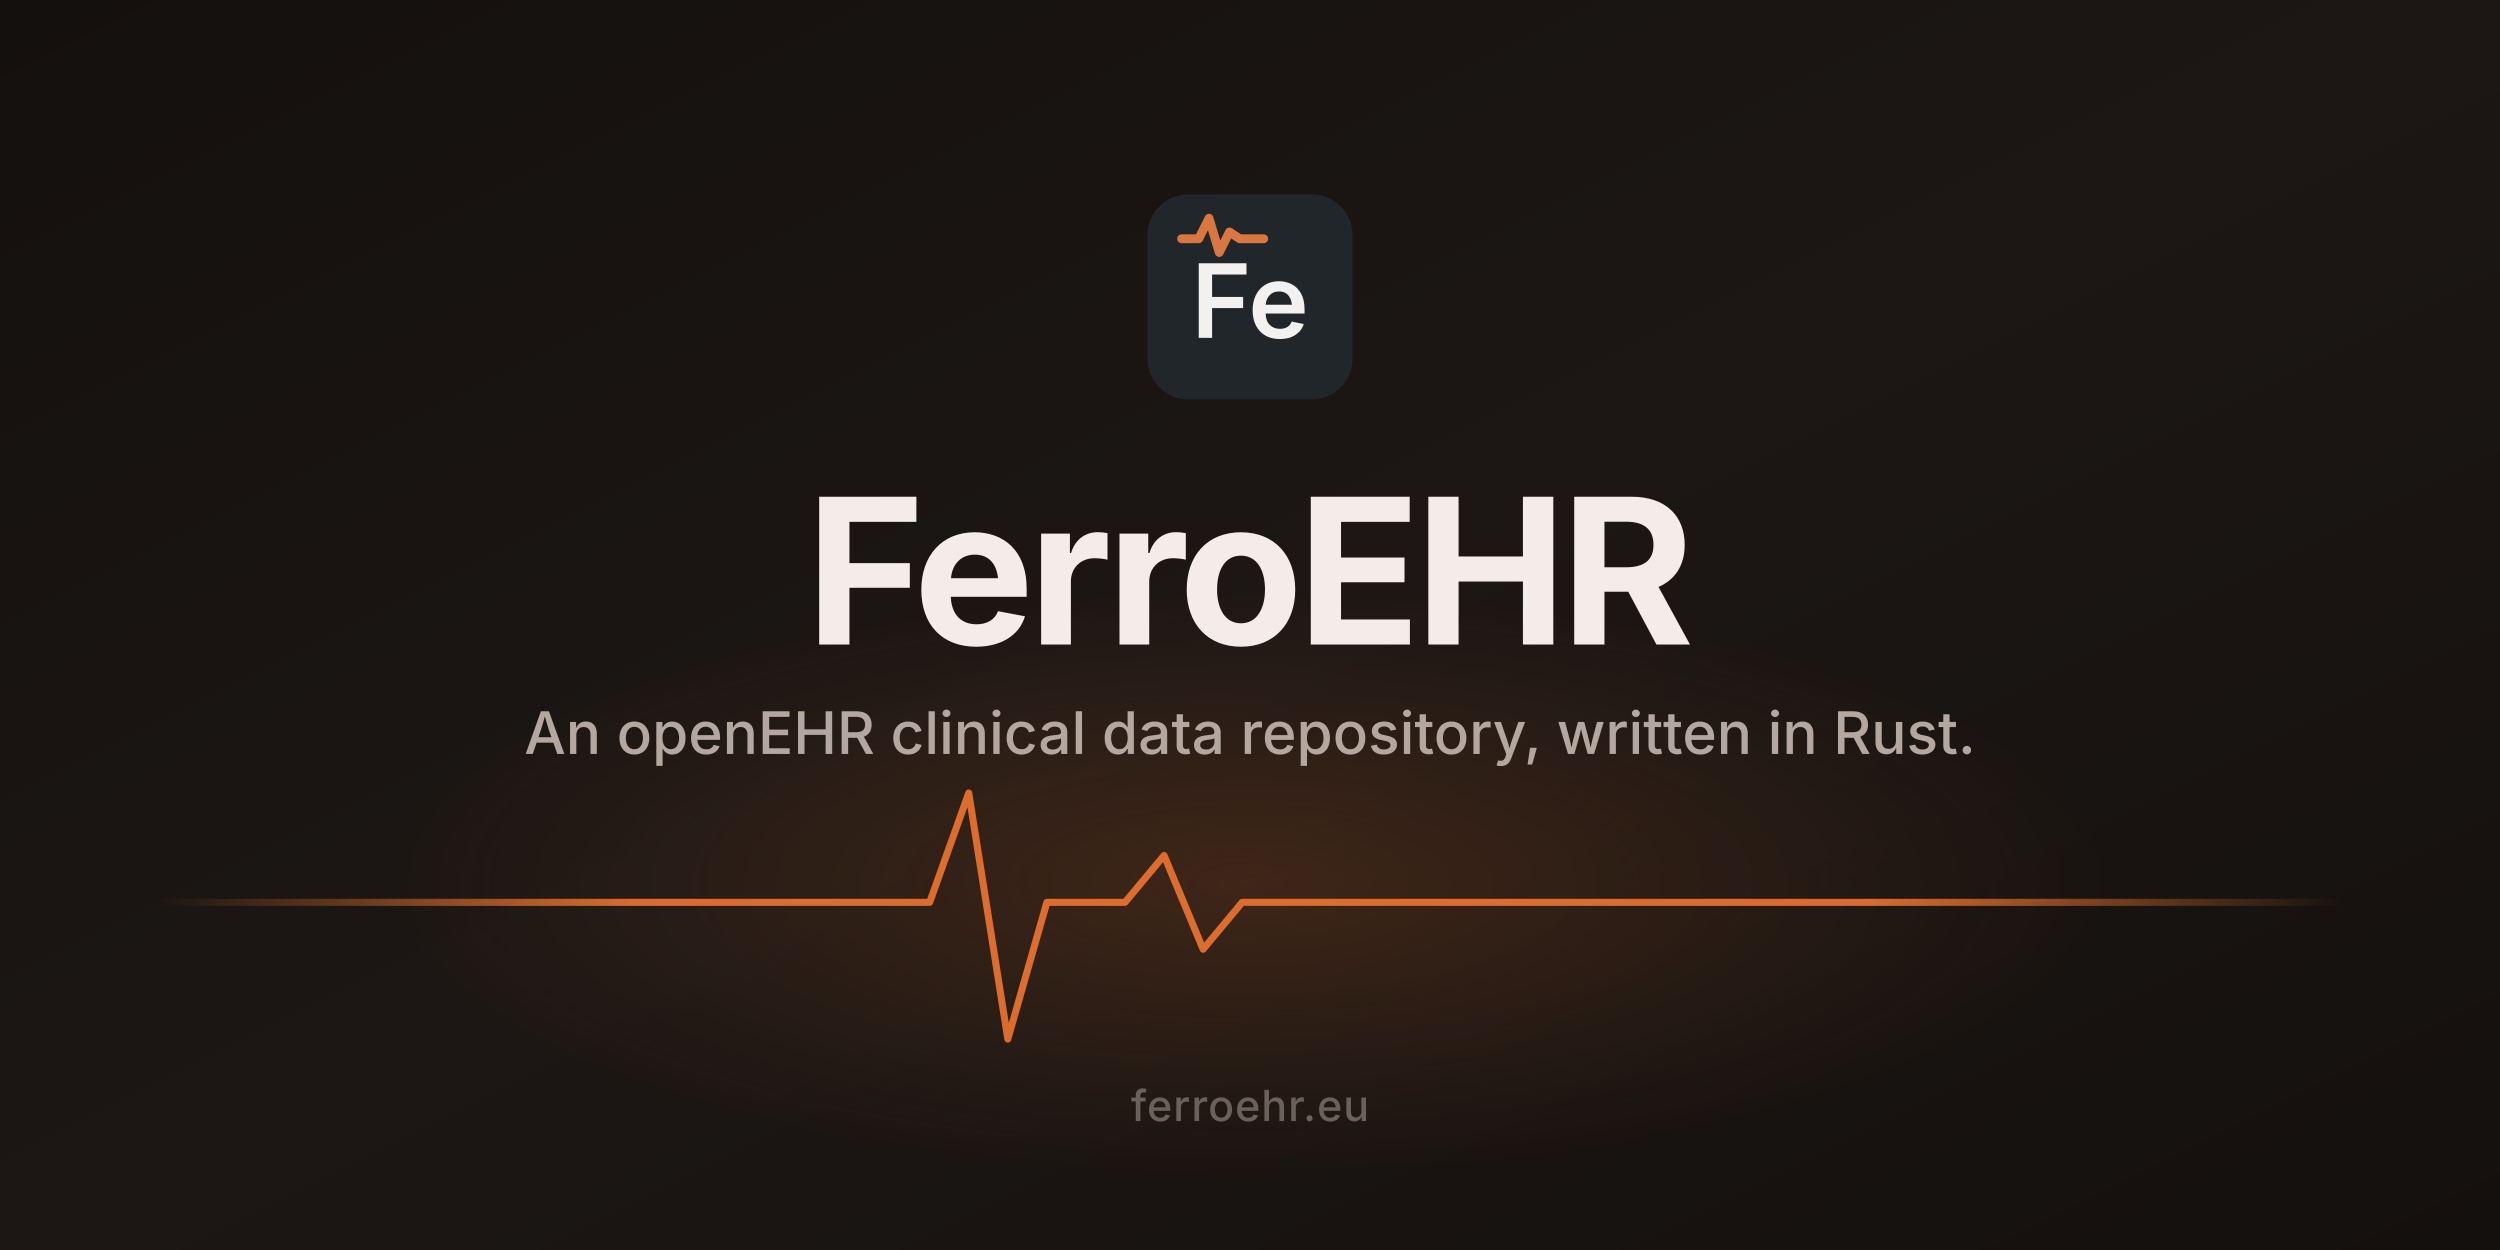
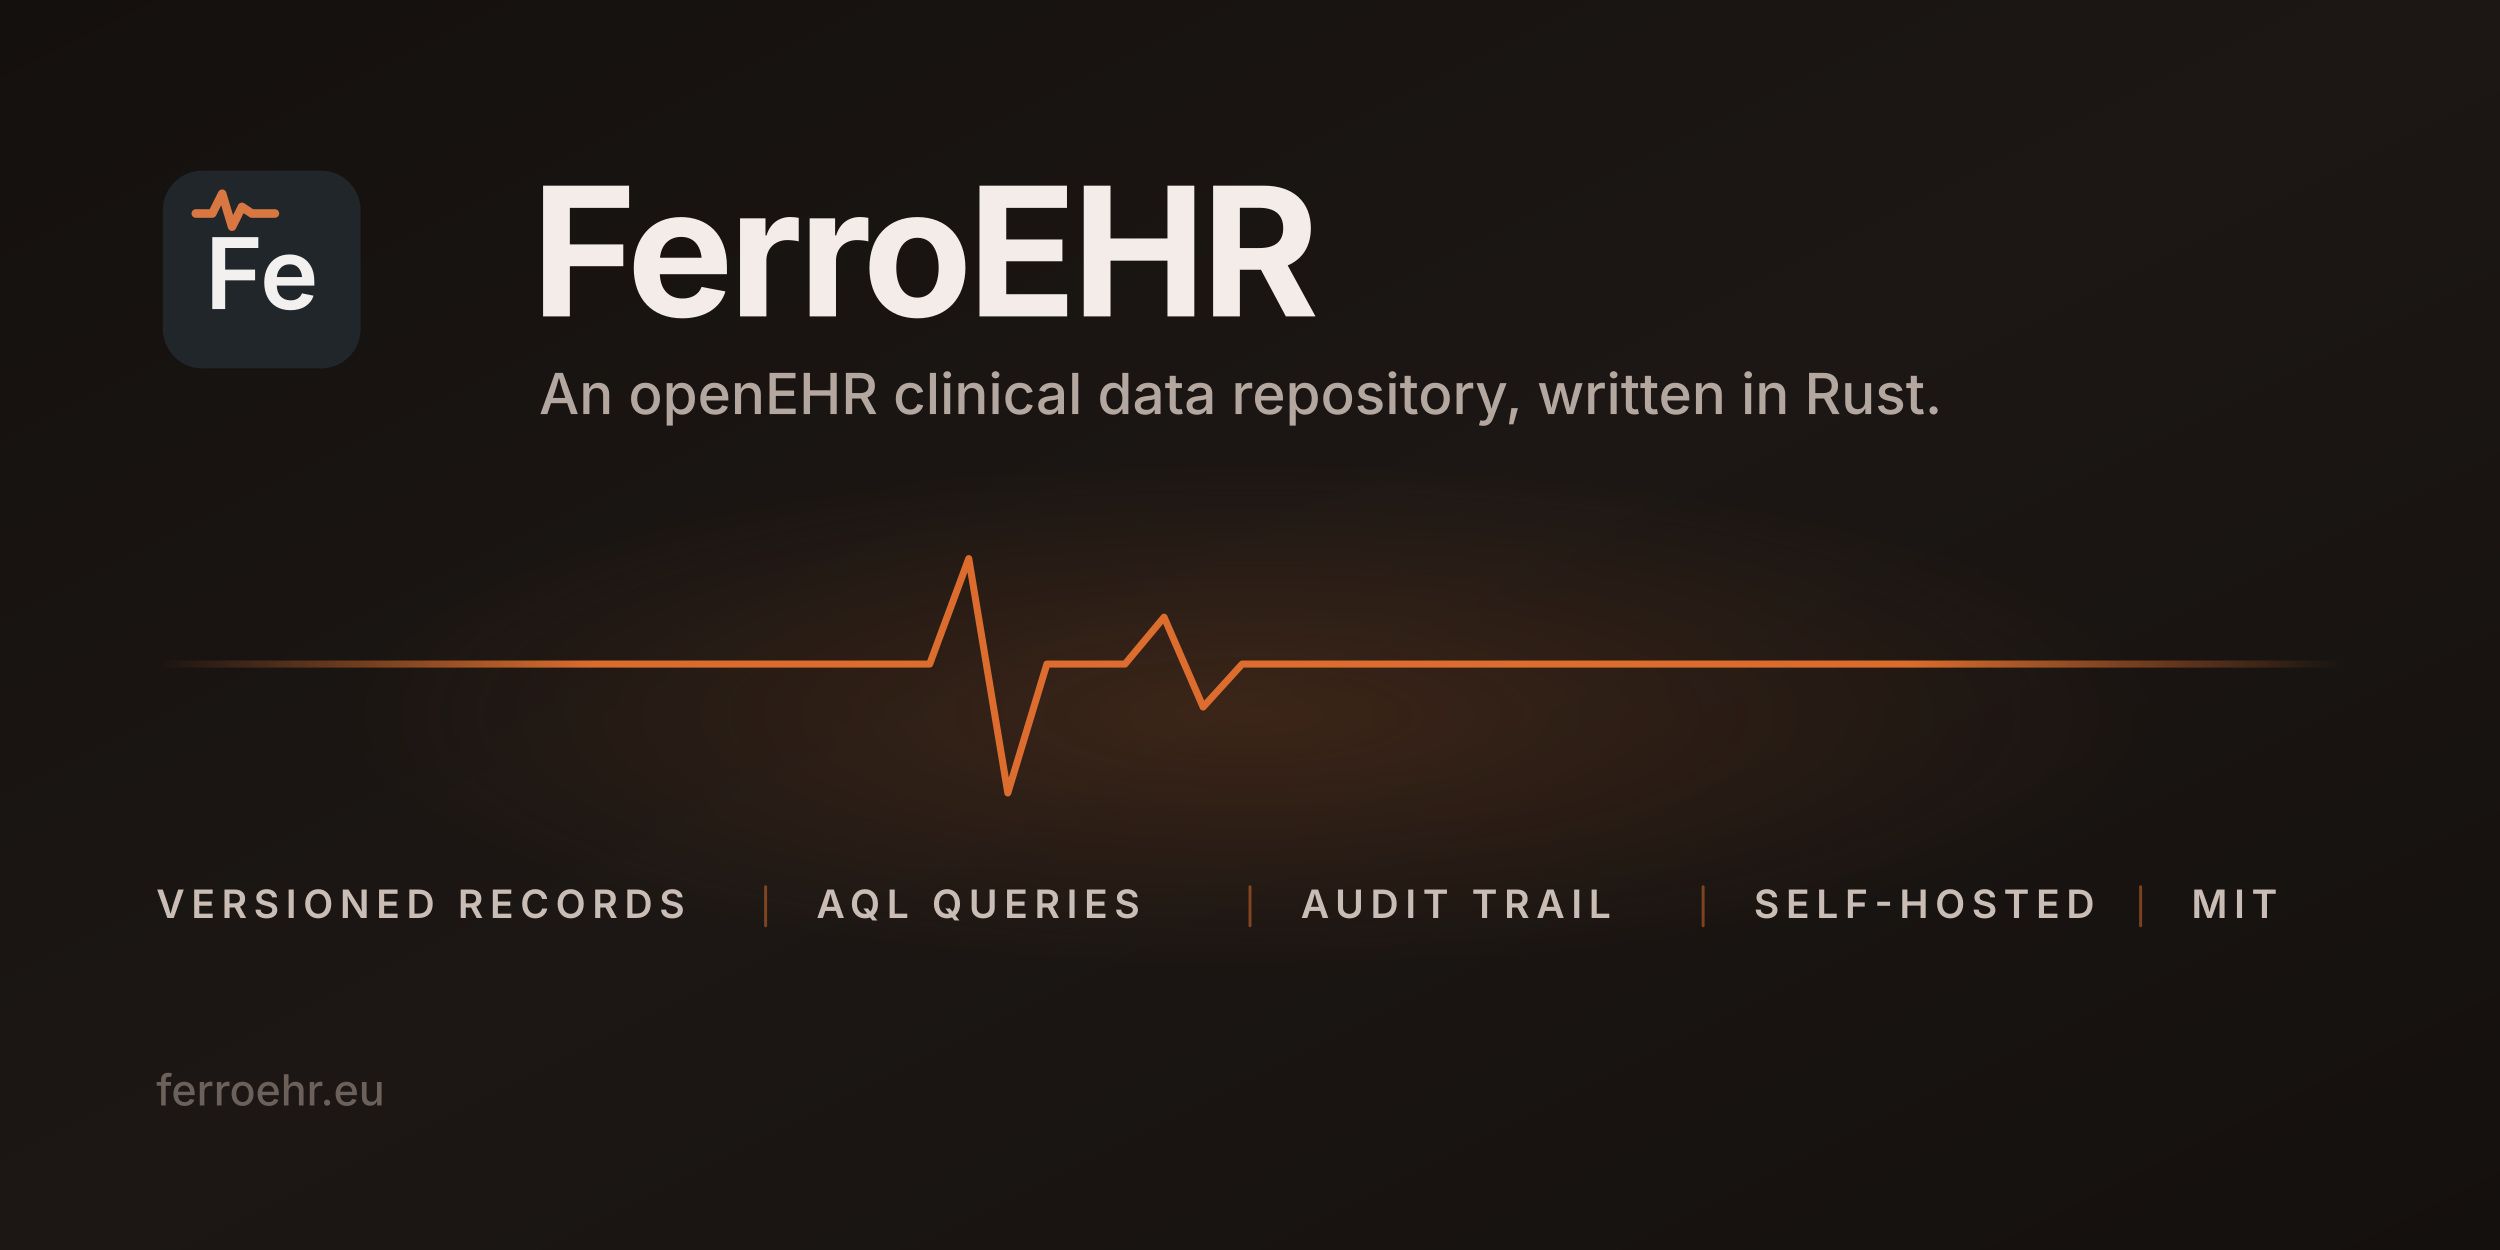
<svg xmlns="http://www.w3.org/2000/svg" width="1280" height="640" viewBox="0 0 1280 640" role="img" aria-label="FerroEHR — an openEHR clinical data repository, written in Rust">
  <defs>
    <linearGradient id="bg" x1="0" y1="0" x2="1" y2="1">
      <stop offset="0" stop-color="#14100e" />
      <stop offset="0.5" stop-color="#1c1714" />
      <stop offset="1" stop-color="#14100e" />
    </linearGradient>
    <linearGradient id="trace" x1="0" y1="0" x2="1" y2="0">
      <stop offset="0" stop-color="#e4712f" stop-opacity="0" />
-       <stop offset="0.22" stop-color="#e4712f" stop-opacity="0.95" />
-       <stop offset="0.78" stop-color="#e4712f" stop-opacity="0.95" />
+       <stop offset="0.20" stop-color="#e4712f" stop-opacity="0.95" />
+       <stop offset="0.80" stop-color="#e4712f" stop-opacity="0.95" />
      <stop offset="1" stop-color="#e4712f" stop-opacity="0" />
    </linearGradient>
    <radialGradient id="glow" cx="0.5" cy="0.5" r="0.5">
-       <stop offset="0" stop-color="#e4712f" stop-opacity="0.18" />
+       <stop offset="0" stop-color="#e4712f" stop-opacity="0.16" />
      <stop offset="1" stop-color="#e4712f" stop-opacity="0" />
    </radialGradient>
  </defs>
  <rect width="1280" height="640" fill="url(#bg)" />
-   <ellipse cx="640" cy="452" rx="440" ry="150" fill="url(#glow)" />
-   <g transform="translate(584,96) scale(1.75)">
+   <ellipse cx="640" cy="366" rx="460" ry="130" fill="url(#glow)" />
+   <g transform="translate(80,84) scale(1.6875)">
    <rect x="2" y="2" width="60" height="60" rx="12" fill="#21262B" />
    <path transform="translate(14.80 44.00)" d="M2.20 0.00V-21.83H16.17V-18.53H6.11V-11.98H15.19V-8.73H6.11V0.00Z M25.93 0.34Q23.45 0.34 21.67 -0.70Q19.89 -1.74 18.93 -3.63Q17.97 -5.52 17.97 -8.09Q17.97 -10.61 18.92 -12.52Q19.86 -14.43 21.60 -15.51Q23.33 -16.58 25.68 -16.58Q27.67 -16.58 29.38 -15.71Q31.08 -14.84 32.12 -13.02Q33.16 -11.19 33.16 -8.32V-7.12H21.77Q21.84 -4.94 22.99 -3.79Q24.14 -2.65 25.97 -2.65Q27.23 -2.65 28.13 -3.19Q29.03 -3.74 29.41 -4.78L32.92 -4.06Q32.33 -2.08 30.49 -0.87Q28.65 0.34 25.93 0.34ZM21.78 -9.71H29.46Q29.28 -11.47 28.34 -12.53Q27.39 -13.59 25.69 -13.59Q23.95 -13.59 22.93 -12.47Q21.91 -11.35 21.78 -9.71Z" fill="#F2F1EF" />
    <polyline points="12,15 17,15 20,9 23,19 26,13 29,15 36,15" fill="none" stroke="#D97742" stroke-width="2.6" stroke-linecap="round" stroke-linejoin="round" />
  </g>
-   <g font-family="Inter, 'Helvetica Neue', Helvetica, Arial, sans-serif" text-anchor="middle">
-     <text x="640" y="330" font-size="104" font-weight="700" fill="#f3ece8" letter-spacing="-3">FerroEHR</text>
-     <text x="640" y="386" font-size="30" font-weight="500" fill="#b3a79f">
+   <g font-family="Inter, 'Helvetica Neue', Helvetica, Arial, sans-serif">
+     <text x="272" y="162" font-size="92" font-weight="700" fill="#f3ece8" letter-spacing="-2.5">FerroEHR</text>
+     <text x="276" y="212" font-size="29" font-weight="500" fill="#b3a79f">
      An openEHR clinical data repository, written in Rust.
    </text>
  </g>
-   <polyline points="80,462 452,462 476,462 496,406 516,532 536,462 576,462 596,438 616,486 636,462 1200,462" fill="none" stroke="url(#trace)" stroke-width="3.6" stroke-linecap="round" stroke-linejoin="round" />
-   <text x="640" y="574" text-anchor="middle" font-family="Inter, 'Helvetica Neue', Helvetica, Arial, sans-serif" font-size="22" font-weight="500" fill="#6b605a" letter-spacing="0.5">ferroehr.eu</text>
+   <polyline points="80,340 452,340 476,340 496,286 516,406 536,340 576,340 596,316 616,362 636,340 1200,340" fill="none" stroke="url(#trace)" stroke-width="3.6" stroke-linecap="round" stroke-linejoin="round" />
+   <g font-family="Inter, 'Helvetica Neue', Helvetica, Arial, sans-serif" font-size="20" font-weight="600" fill="#c9bdb5" letter-spacing="3.4">
+     <text x="80" y="470">VERSIONED RECORDS</text>
+     <text x="418" y="470">AQL QUERIES</text>
+     <text x="666" y="470">AUDIT TRAIL</text>
+     <text x="898" y="470">SELF-HOSTED</text>
+     <text x="1122" y="470">MIT</text>
+   </g>
+   <g stroke="#e4712f" stroke-opacity="0.5" stroke-width="1.5" stroke-linecap="round">
+     <line x1="392" y1="454" x2="392" y2="474" />
+     <line x1="640" y1="454" x2="640" y2="474" />
+     <line x1="872" y1="454" x2="872" y2="474" />
+     <line x1="1096" y1="454" x2="1096" y2="474" />
+   </g>
+   <text x="80" y="566" font-family="Inter, 'Helvetica Neue', Helvetica, Arial, sans-serif" font-size="22" font-weight="500" fill="#6b605a">ferroehr.eu</text>
</svg>
